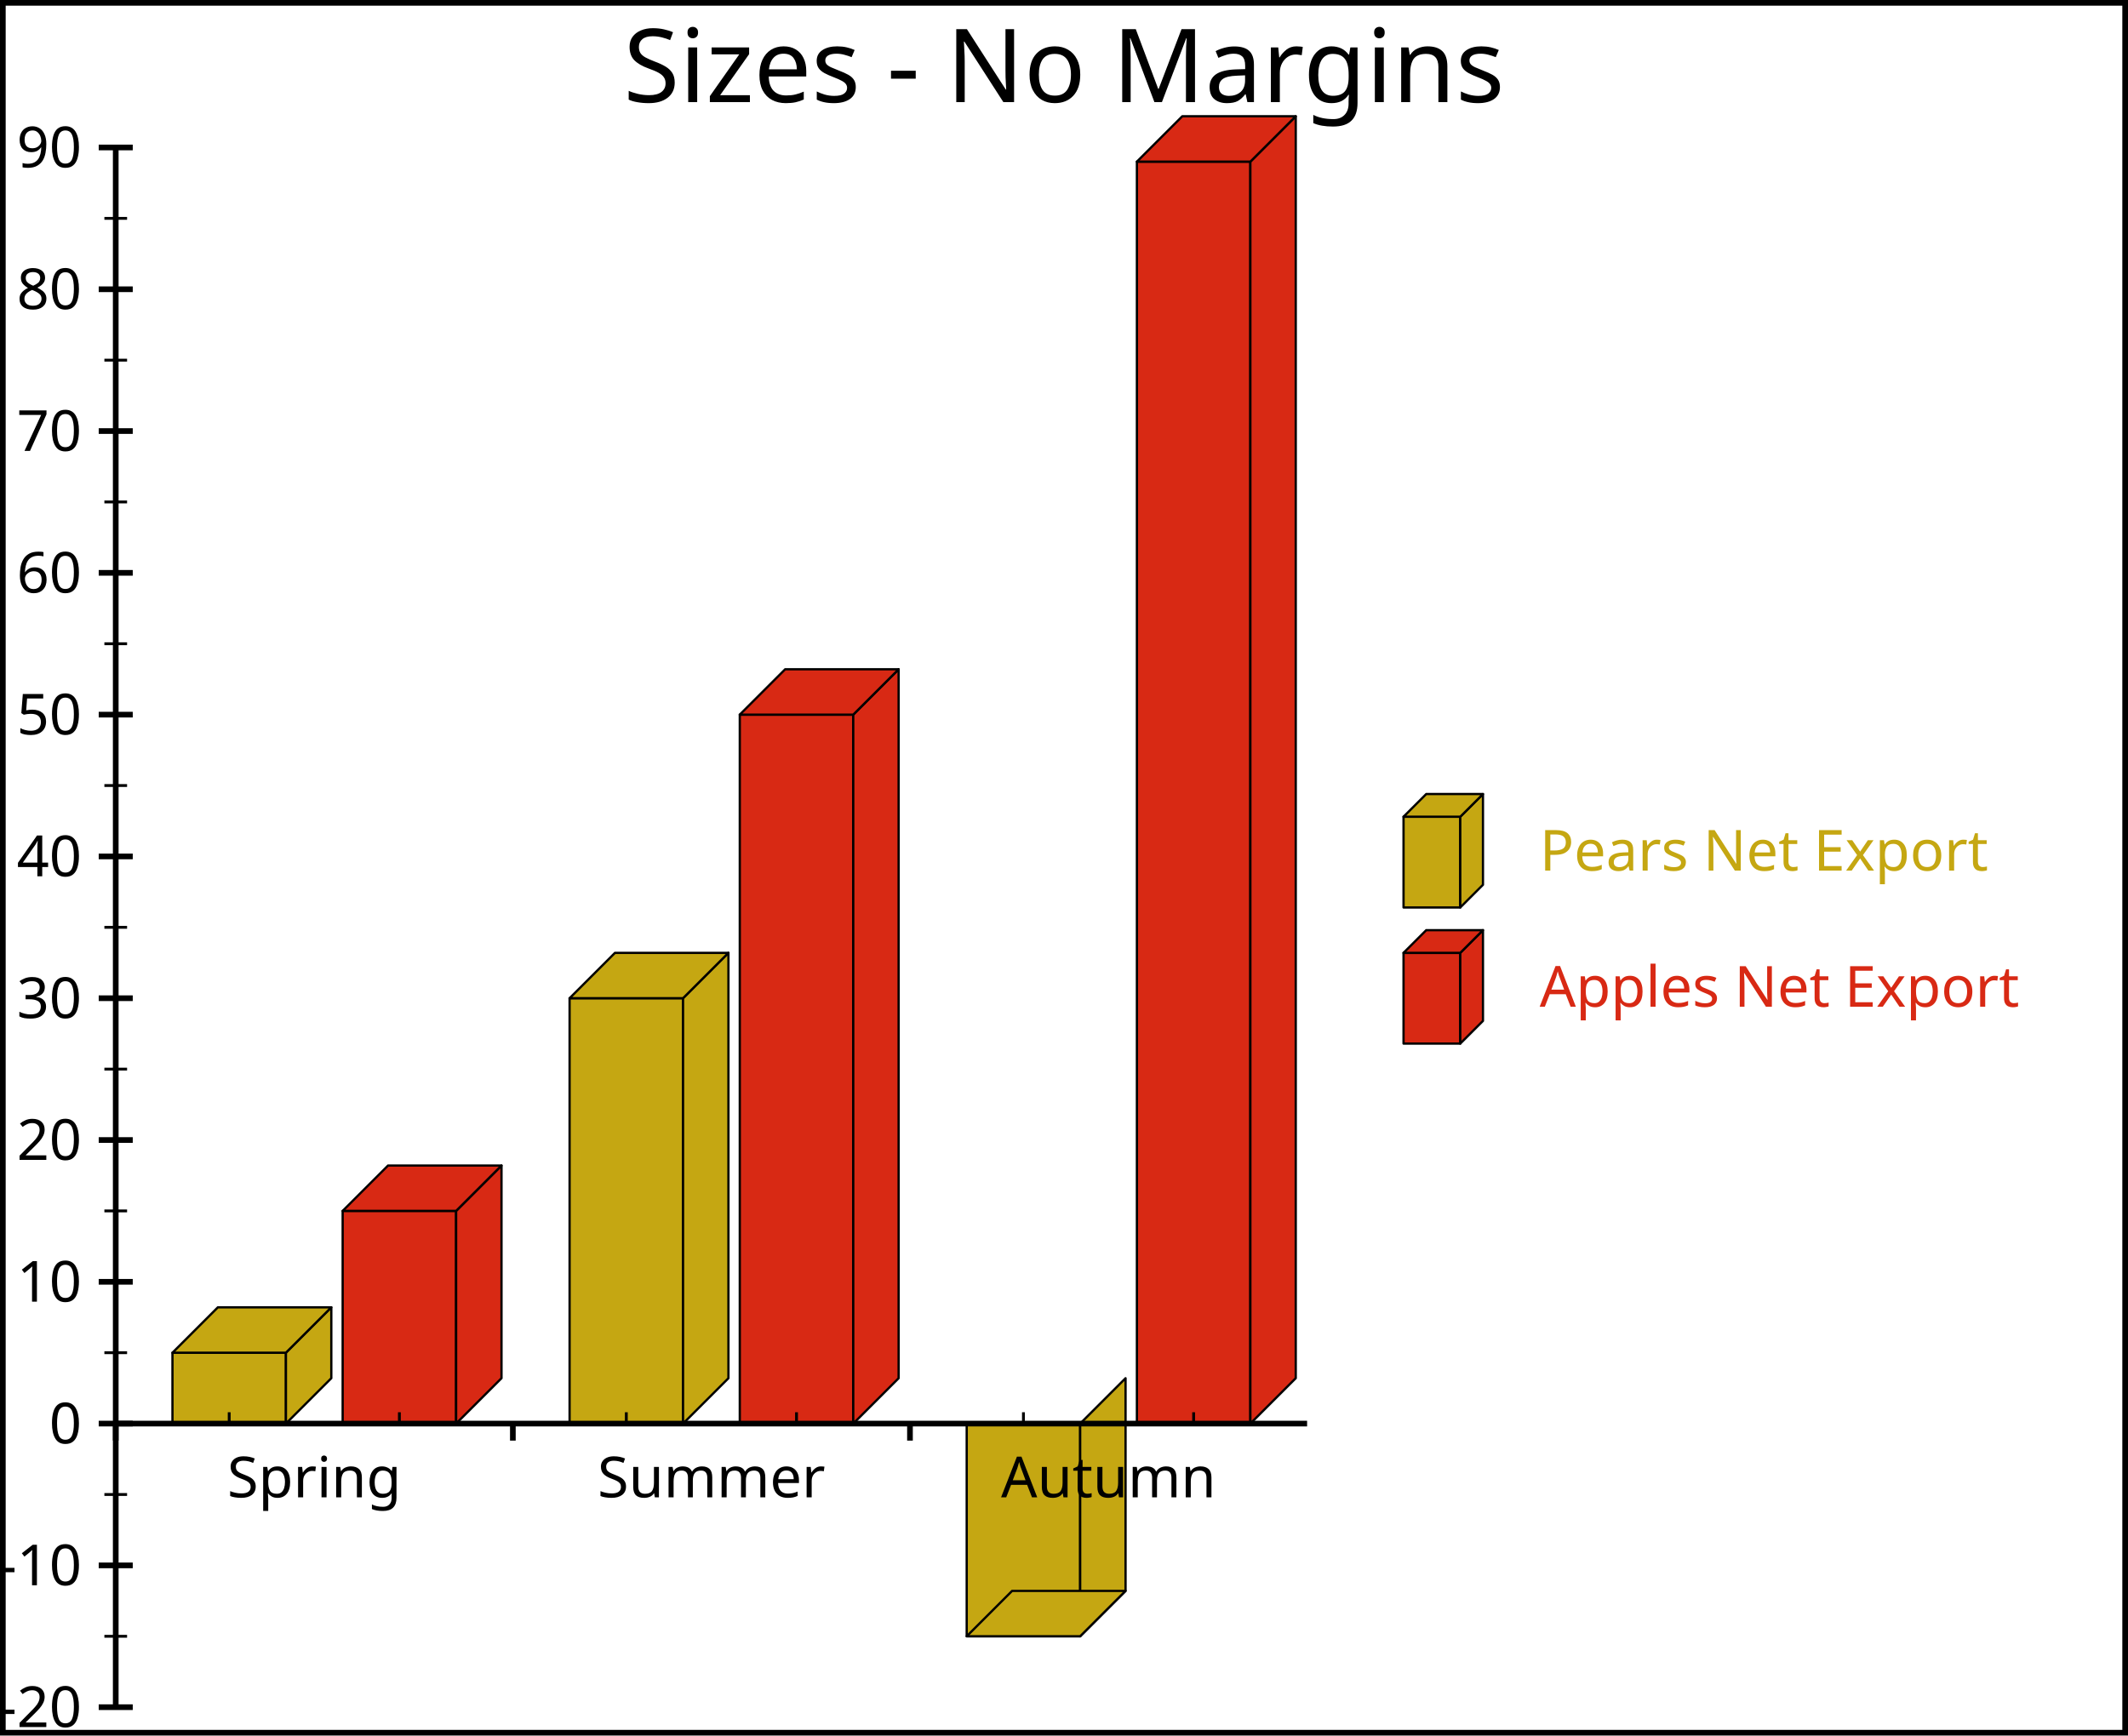
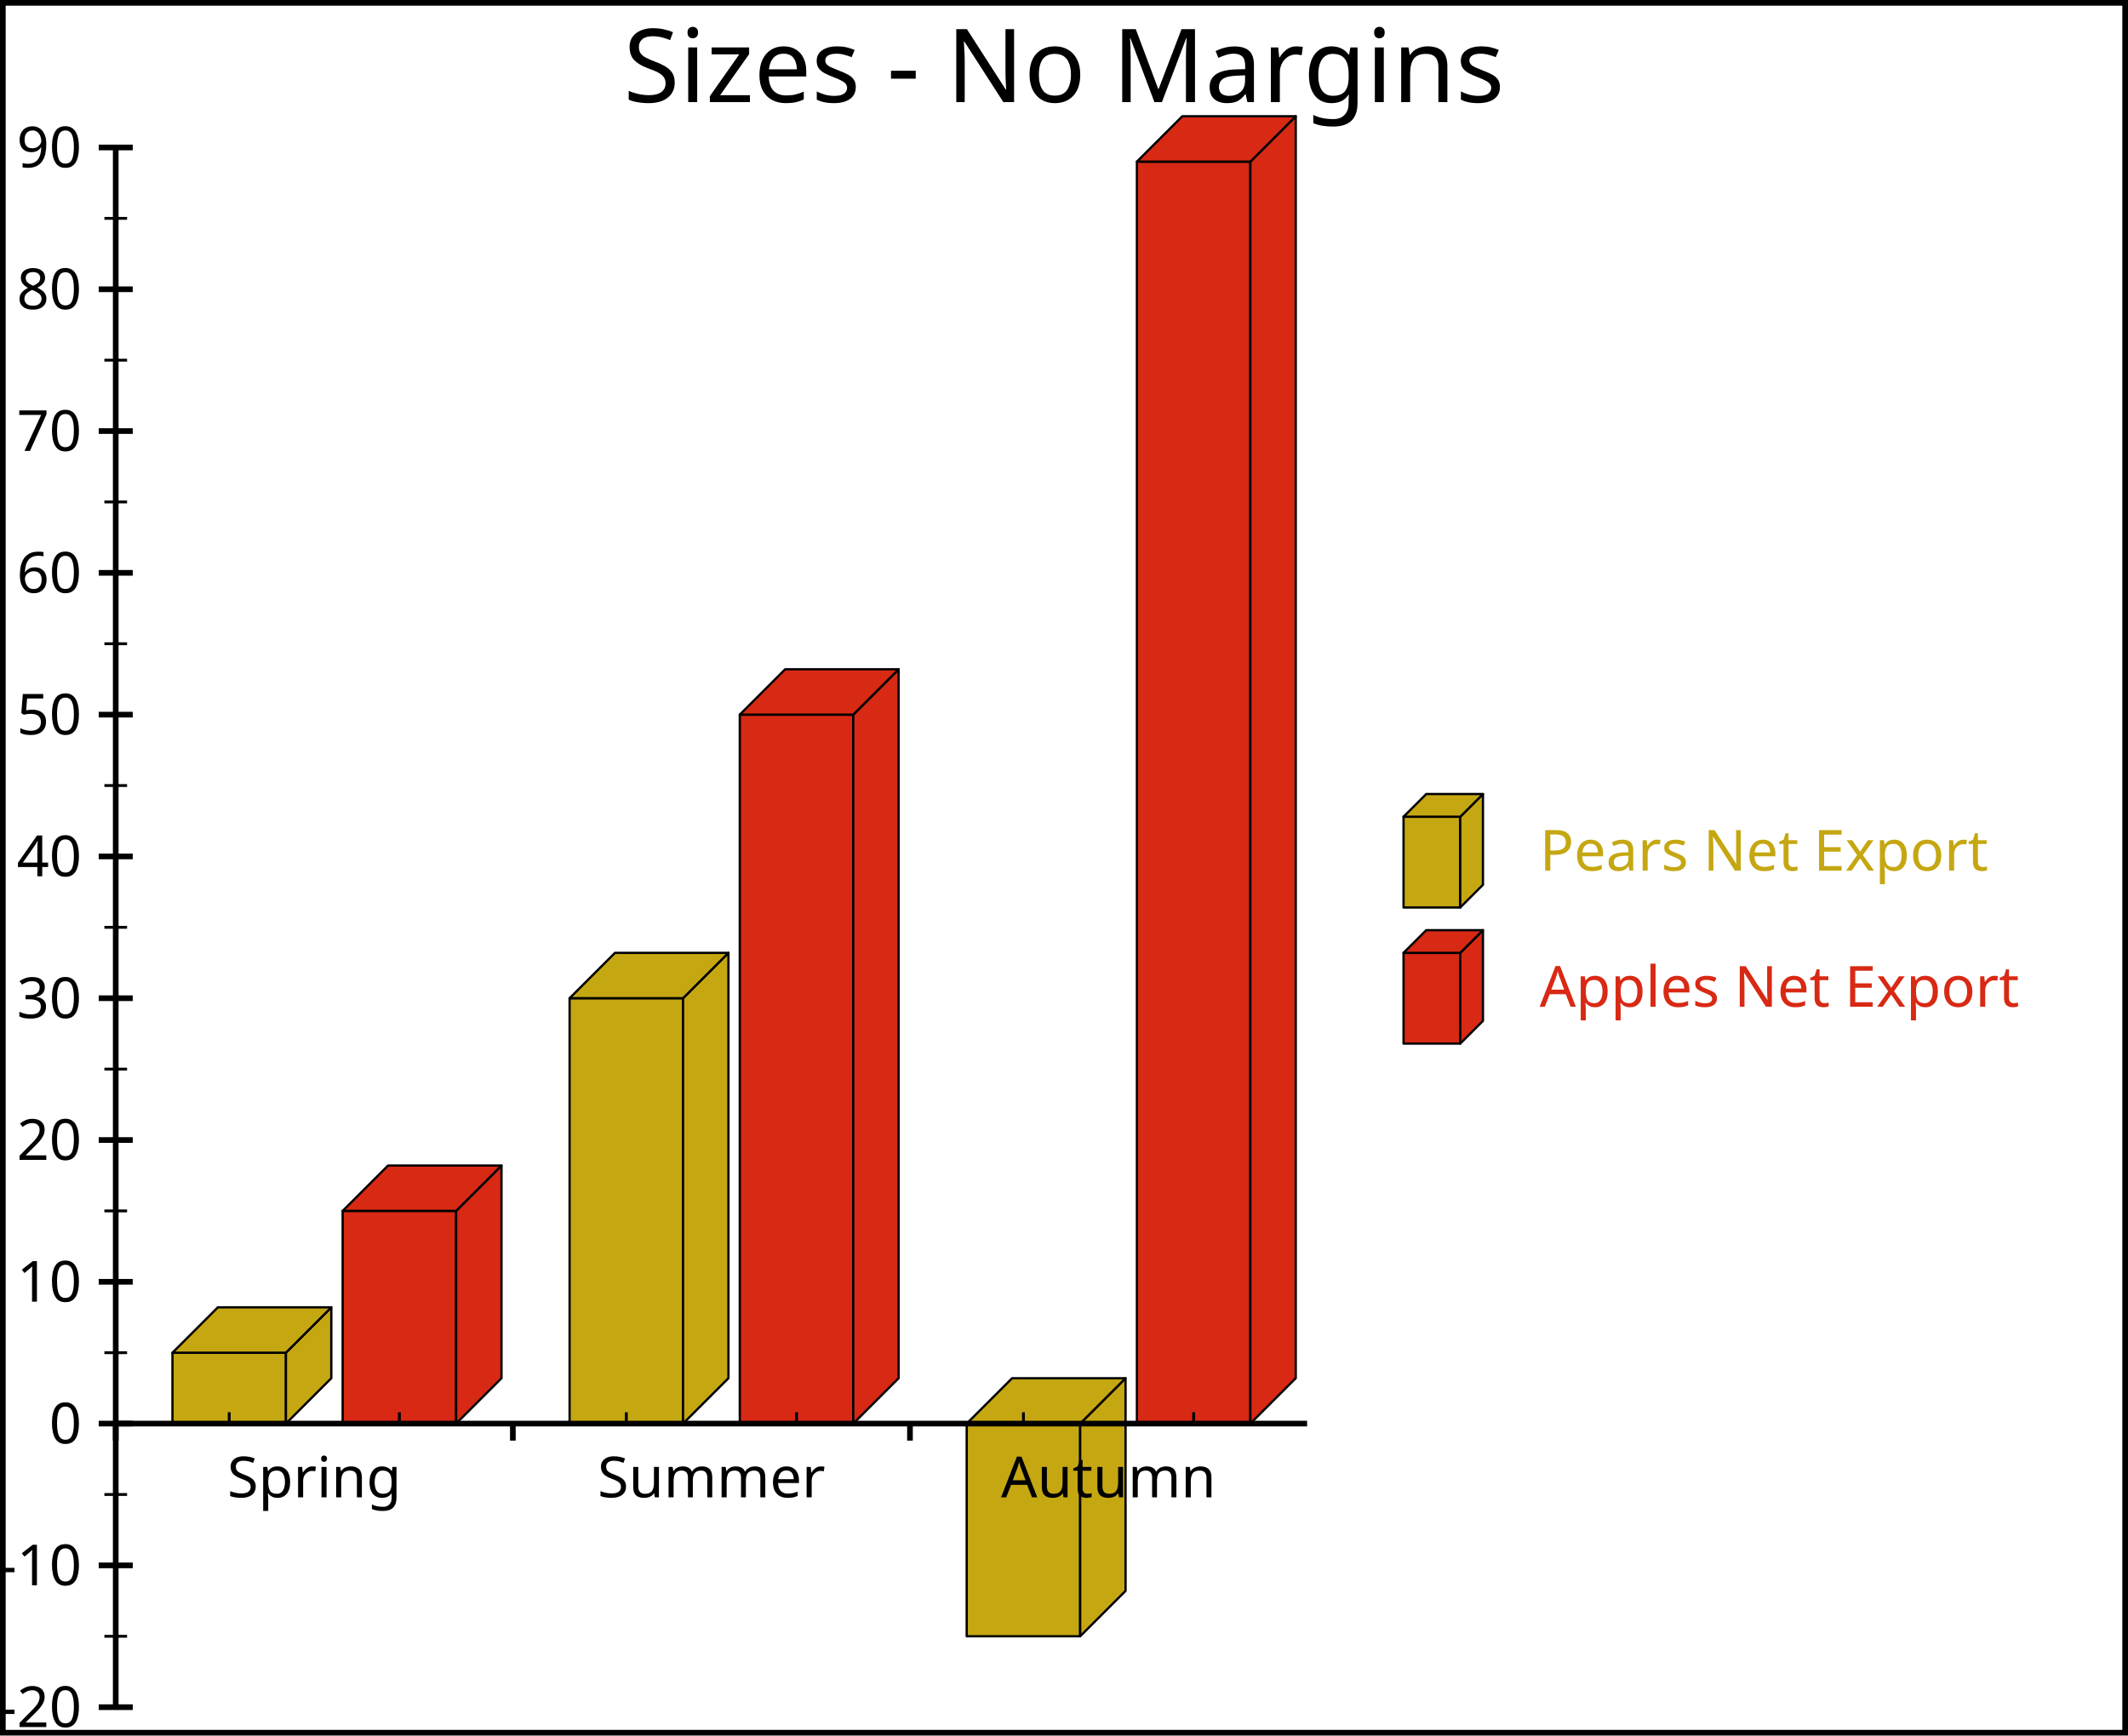
<svg xmlns="http://www.w3.org/2000/svg" viewBox="0 0 375.1 306">
  <g>
    <text x="187.55" y="18" text-anchor="middle" font-family="Verdana" font-size="18" fill="black">Sizes - No Margins</text>
  </g>
  <g stroke-width="0.4" fill="#c5a712" stroke="black" stroke-linejoin="round">
    <g transform="translate(40.4, 251)">
-       <path d="M-10,-0 h20 v-12.5 h-20 z" />
-       <path d="M10,-0 l8,-8 v-12.5 l-8,8 z" />
+       <path d="M-10,0 h20 v-12.5 h-20 z" />
+       <path d="M10,0 l8,-8 v-12.5 l-8,8 z" />
      <path d="M-10,-12.5 h20 l8,-8 h-20 z" />
    </g>
    <g transform="translate(110.4, 251)">
-       <path d="M-10,-0 h20 v-75 h-20 z" />
-       <path d="M10,-0 l8,-8 v-75 l-8,8 z" />
+       <path d="M-10,0 h20 v-75 h-20 z" />
+       <path d="M10,0 l8,-8 v-75 l-8,8 z" />
      <path d="M-10,-75 h20 l8,-8 h-20 z" />
    </g>
    <g transform="translate(180.4, 251)">
      <path d="M-10,0 h20 v37.5 h-20 z" />
      <path d="M10,0 l8,-8 v37.5 l-8,8 z" />
-       <path d="M-10,37.5 h20 l8,-8 h-20 z" />
+       <path d="M-10,0 h20 l8,-8 h-20 z" />
    </g>
    <g transform="translate(252.4,        160)">
-       <path d="M-5,-0 h10 v-16 h-10 z" />
-       <path d="M5,-0 l4,-4 v-16 l-4,4 z" />
+       <path d="M-5,0 h10 v-16 h-10 z" />
+       <path d="M5,0 l4,-4 v-16 l-4,4 z" />
      <path d="M-5,-16 h10 l4,-4 h-10 z" />
    </g>
  </g>
  <g stroke-width="0.4" fill="#d82914" stroke="black" stroke-linejoin="round">
    <g transform="translate(70.4, 251)">
-       <path d="M-10,-0 h20 v-37.5 h-20 z" />
-       <path d="M10,-0 l8,-8 v-37.5 l-8,8 z" />
+       <path d="M-10,0 h20 v-37.5 h-20 z" />
+       <path d="M10,0 l8,-8 v-37.5 l-8,8 z" />
      <path d="M-10,-37.5 h20 l8,-8 h-20 z" />
    </g>
    <g transform="translate(140.4, 251)">
-       <path d="M-10,-0 h20 v-125 h-20 z" />
-       <path d="M10,-0 l8,-8 v-125 l-8,8 z" />
+       <path d="M-10,0 h20 v-125 h-20 z" />
+       <path d="M10,0 l8,-8 v-125 l-8,8 z" />
      <path d="M-10,-125 h20 l8,-8 h-20 z" />
    </g>
    <g transform="translate(210.4, 251)">
-       <path d="M-10,-0 h20 v-222.5 h-20 z" />
-       <path d="M10,-0 l8,-8 v-222.5 l-8,8 z" />
+       <path d="M-10,0 h20 v-222.5 h-20 z" />
+       <path d="M10,0 l8,-8 v-222.5 l-8,8 z" />
      <path d="M-10,-222.5 h20 l8,-8 h-20 z" />
    </g>
    <g transform="translate(252.4,        184)">
-       <path d="M-5,-0 h10 v-16 h-10 z" />
-       <path d="M5,-0 l4,-4 v-16 l-4,4 z" />
+       <path d="M-5,0 h10 v-16 h-10 z" />
+       <path d="M5,0 l4,-4 v-16 l-4,4 z" />
      <path d="M-5,-16 h10 l4,-4 h-10 z" />
    </g>
  </g>
  <g stroke="black">
    <path d="M40.4,249 l0,2 m30,-2 l0,2 m40,-2 l0,2 m30,-2 l0,2 m40,-2 l0,2 m30,-2 l0,2 m40,-2" stroke-width="0.5" />
    <path d="M20.4,251 l0,3 m70,-3 l0,3 m70,-3 l0,3" stroke-width="1" />
    <path d="M18.4,301 l4,0  m-4,-12.5 l4,0  m-4,-12.5 l4,0  m-4,-12.5 l4,0  m-4,-12.5 l4,0  m-4,-12.5 l4,0  m-4,-12.5 l4,0  m-4,-12.5 l4,0  m-4,-12.5 l4,0  m-4,-12.5 l4,0  m-4,-12.5 l4,0  m-4,-12.5 l4,0  m-4,-12.5 l4,0  m-4,-12.5 l4,0  m-4,-12.5 l4,0  m-4,-12.5 l4,0  m-4,-12.5 l4,0  m-4,-12.5 l4,0  m-4,-12.5 l4,0  m-4,-12.5 l4,0  m-4,-12.5 l4,0  m-4,-12.5 l4,0  m-4,-12.5 l4,0 " stroke-width="0.5" />
    <path d="M17.4,301 l6,0  m-6,-25 l6,0  m-6,-25 l6,0  m-6,-25 l6,0  m-6,-25 l6,0  m-6,-25 l6,0  m-6,-25 l6,0  m-6,-25 l6,0  m-6,-25 l6,0  m-6,-25 l6,0  m-6,-25 l6,0  m-6,-25 l6,0 " stroke-width="1" />
  </g>
  <line x1="20.4" y1="251" x2="230.4" y2="251" stroke="black" stroke-width="1" />
  <g text-anchor="middle" font-family="Verdana" font-size="10" fill="black">
    <text x="55.4" y="264">Spring</text>
    <text x="125.4" y="264">Summer</text>
    <text x="195.4" y="264">Autumn</text>
  </g>
  <g stroke="black" stroke-width="1">
    <line x1="20.4" y1="301" x2="20.4" y2="26" />
  </g>
  <g text-anchor="end" font-family="Verdana" font-size="10" fill="black">
    <text x="14.4" y="304.5">-20</text>
    <text x="14.4" y="279.5">-10</text>
    <text x="14.4" y="254.5">0</text>
    <text x="14.4" y="229.5">10</text>
    <text x="14.4" y="204.5">20</text>
    <text x="14.4" y="179.5">30</text>
    <text x="14.4" y="154.5">40</text>
    <text x="14.4" y="129.5">50</text>
    <text x="14.4" y="104.5">60</text>
    <text x="14.4" y="79.5">70</text>
    <text x="14.4" y="54.5">80</text>
    <text x="14.4" y="29.5">90</text>
  </g>
  <g text-anchor="start" font-family="Verdana" font-size="10" fill="black">
    <text x="271.4" y="153.5" fill="#c5a712">Pears Net Export</text>
    <text x="271.4" y="177.5" fill="#d82914">Apples Net Export</text>
  </g>
  <rect x="0.5" y="0.5" width="374.1" height="305" stroke="black" fill="none" stroke-width="1" />
</svg>
